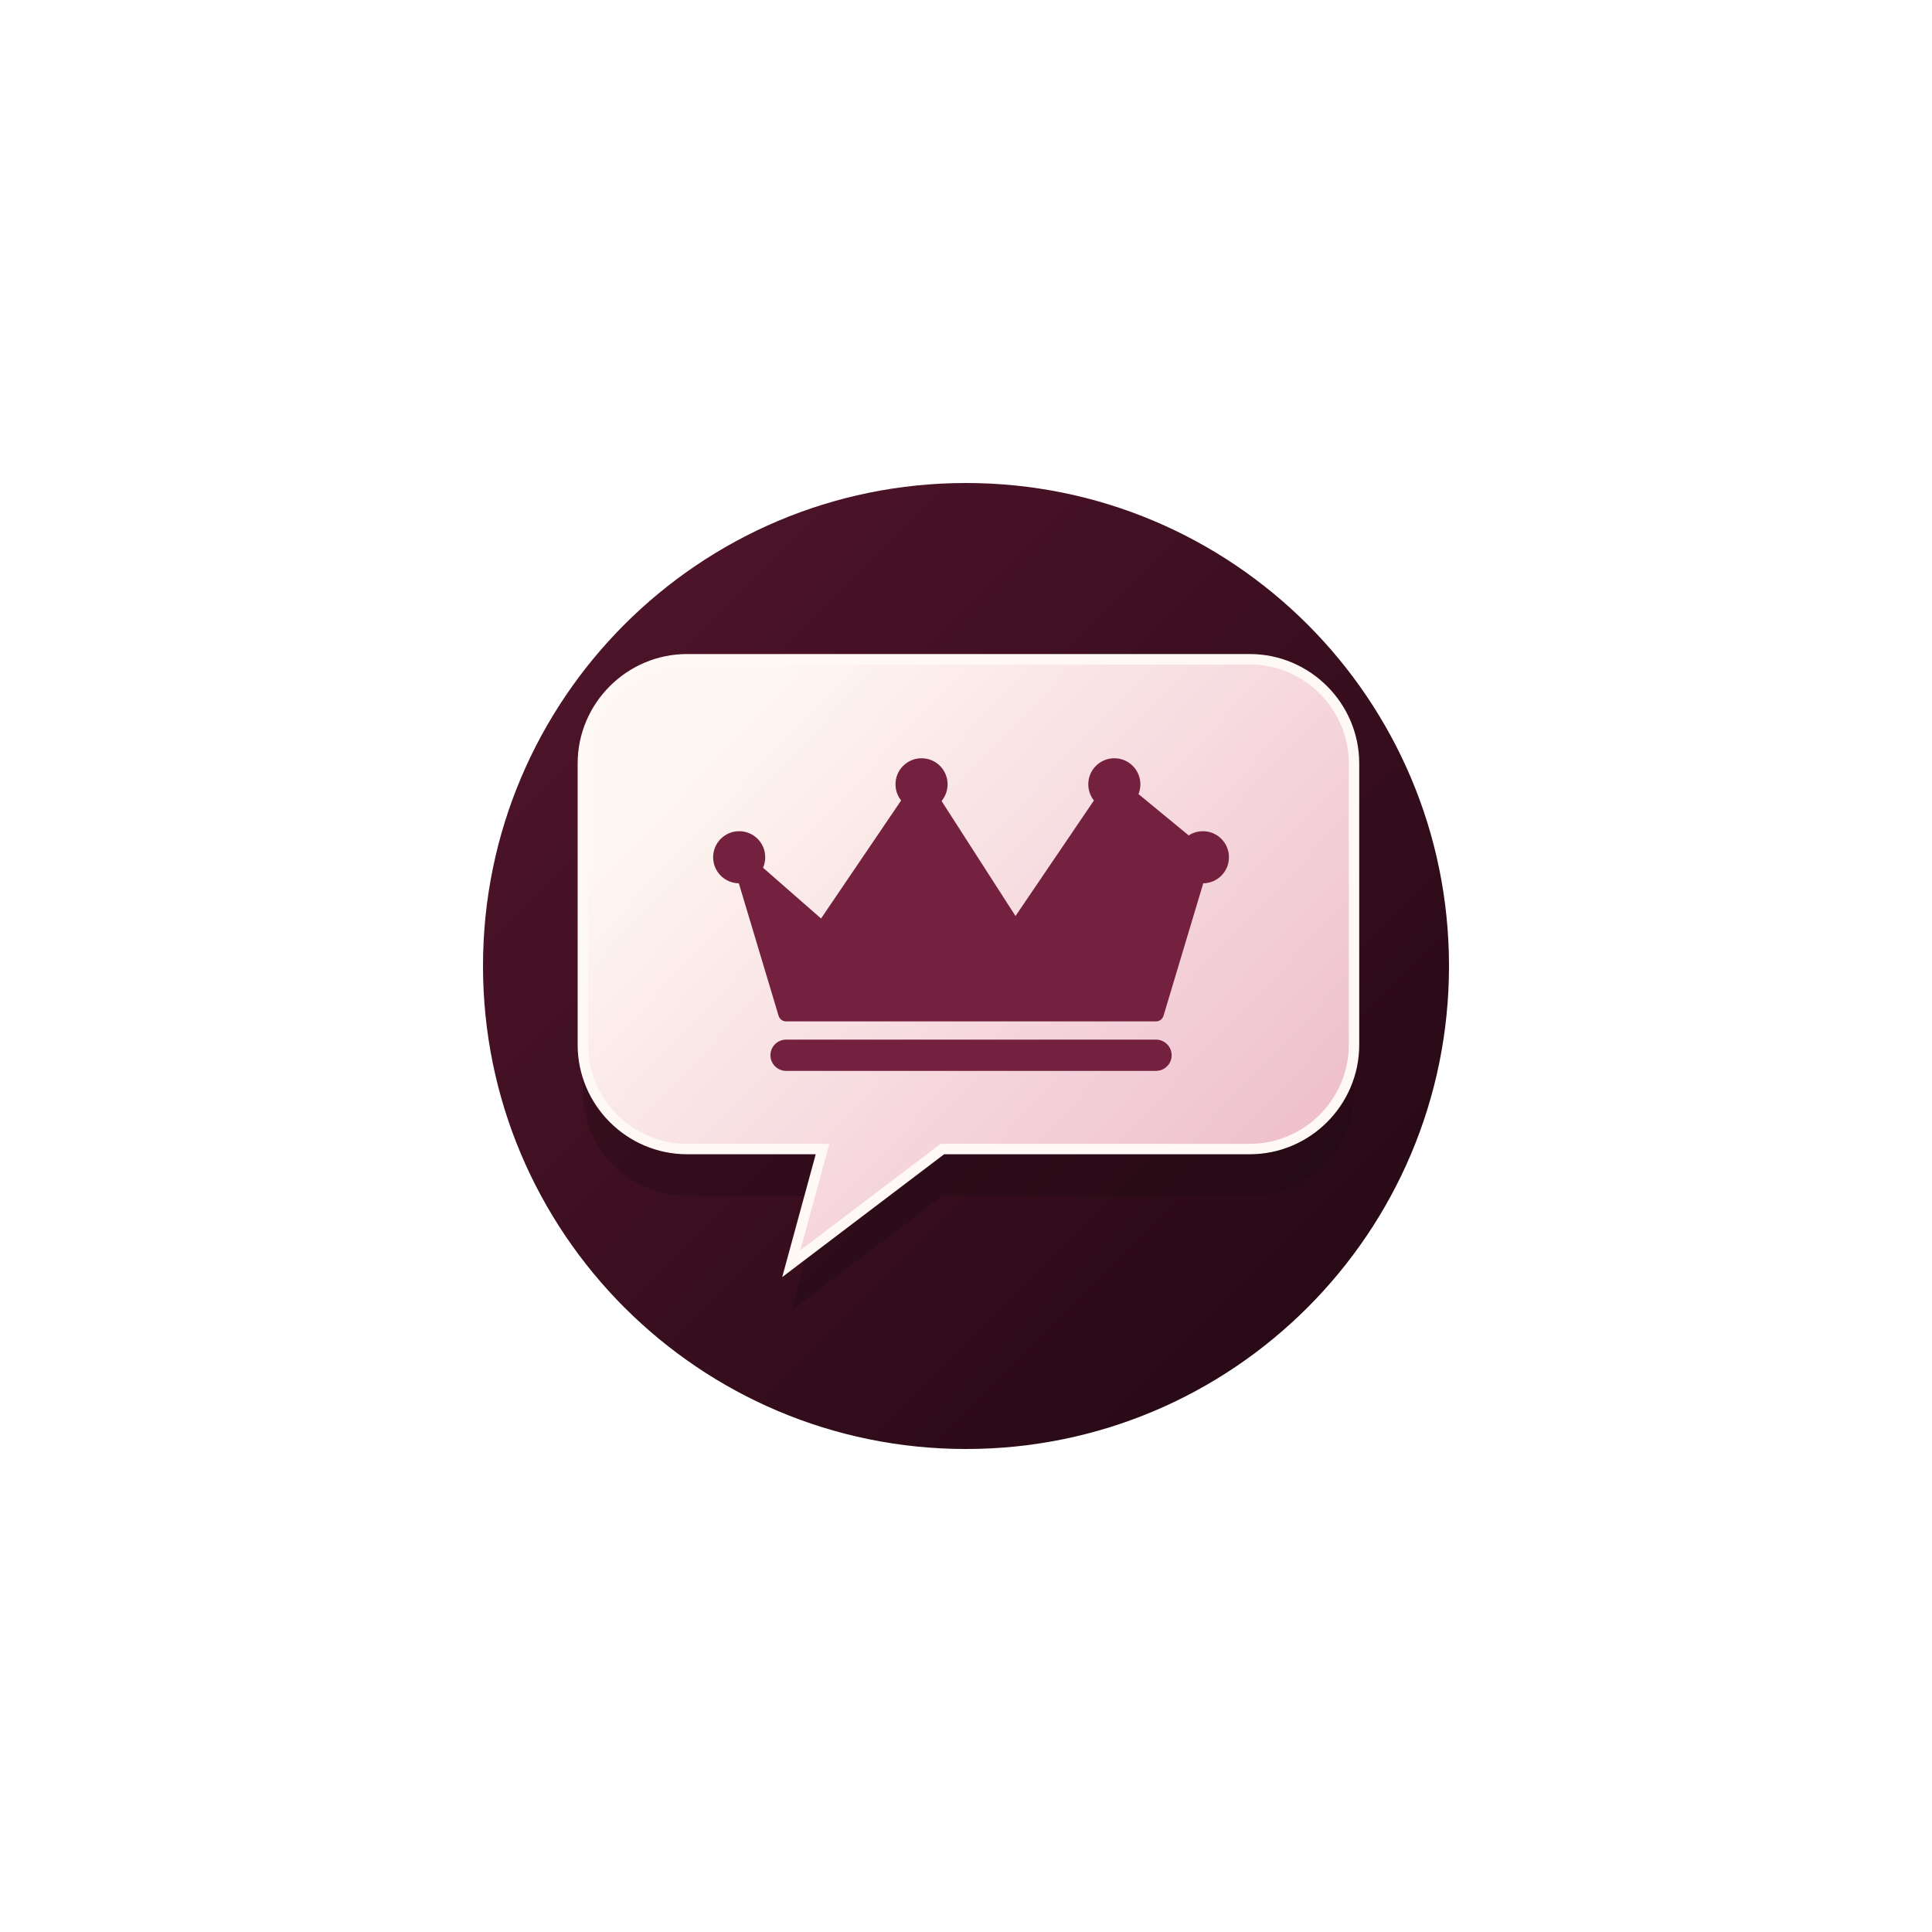
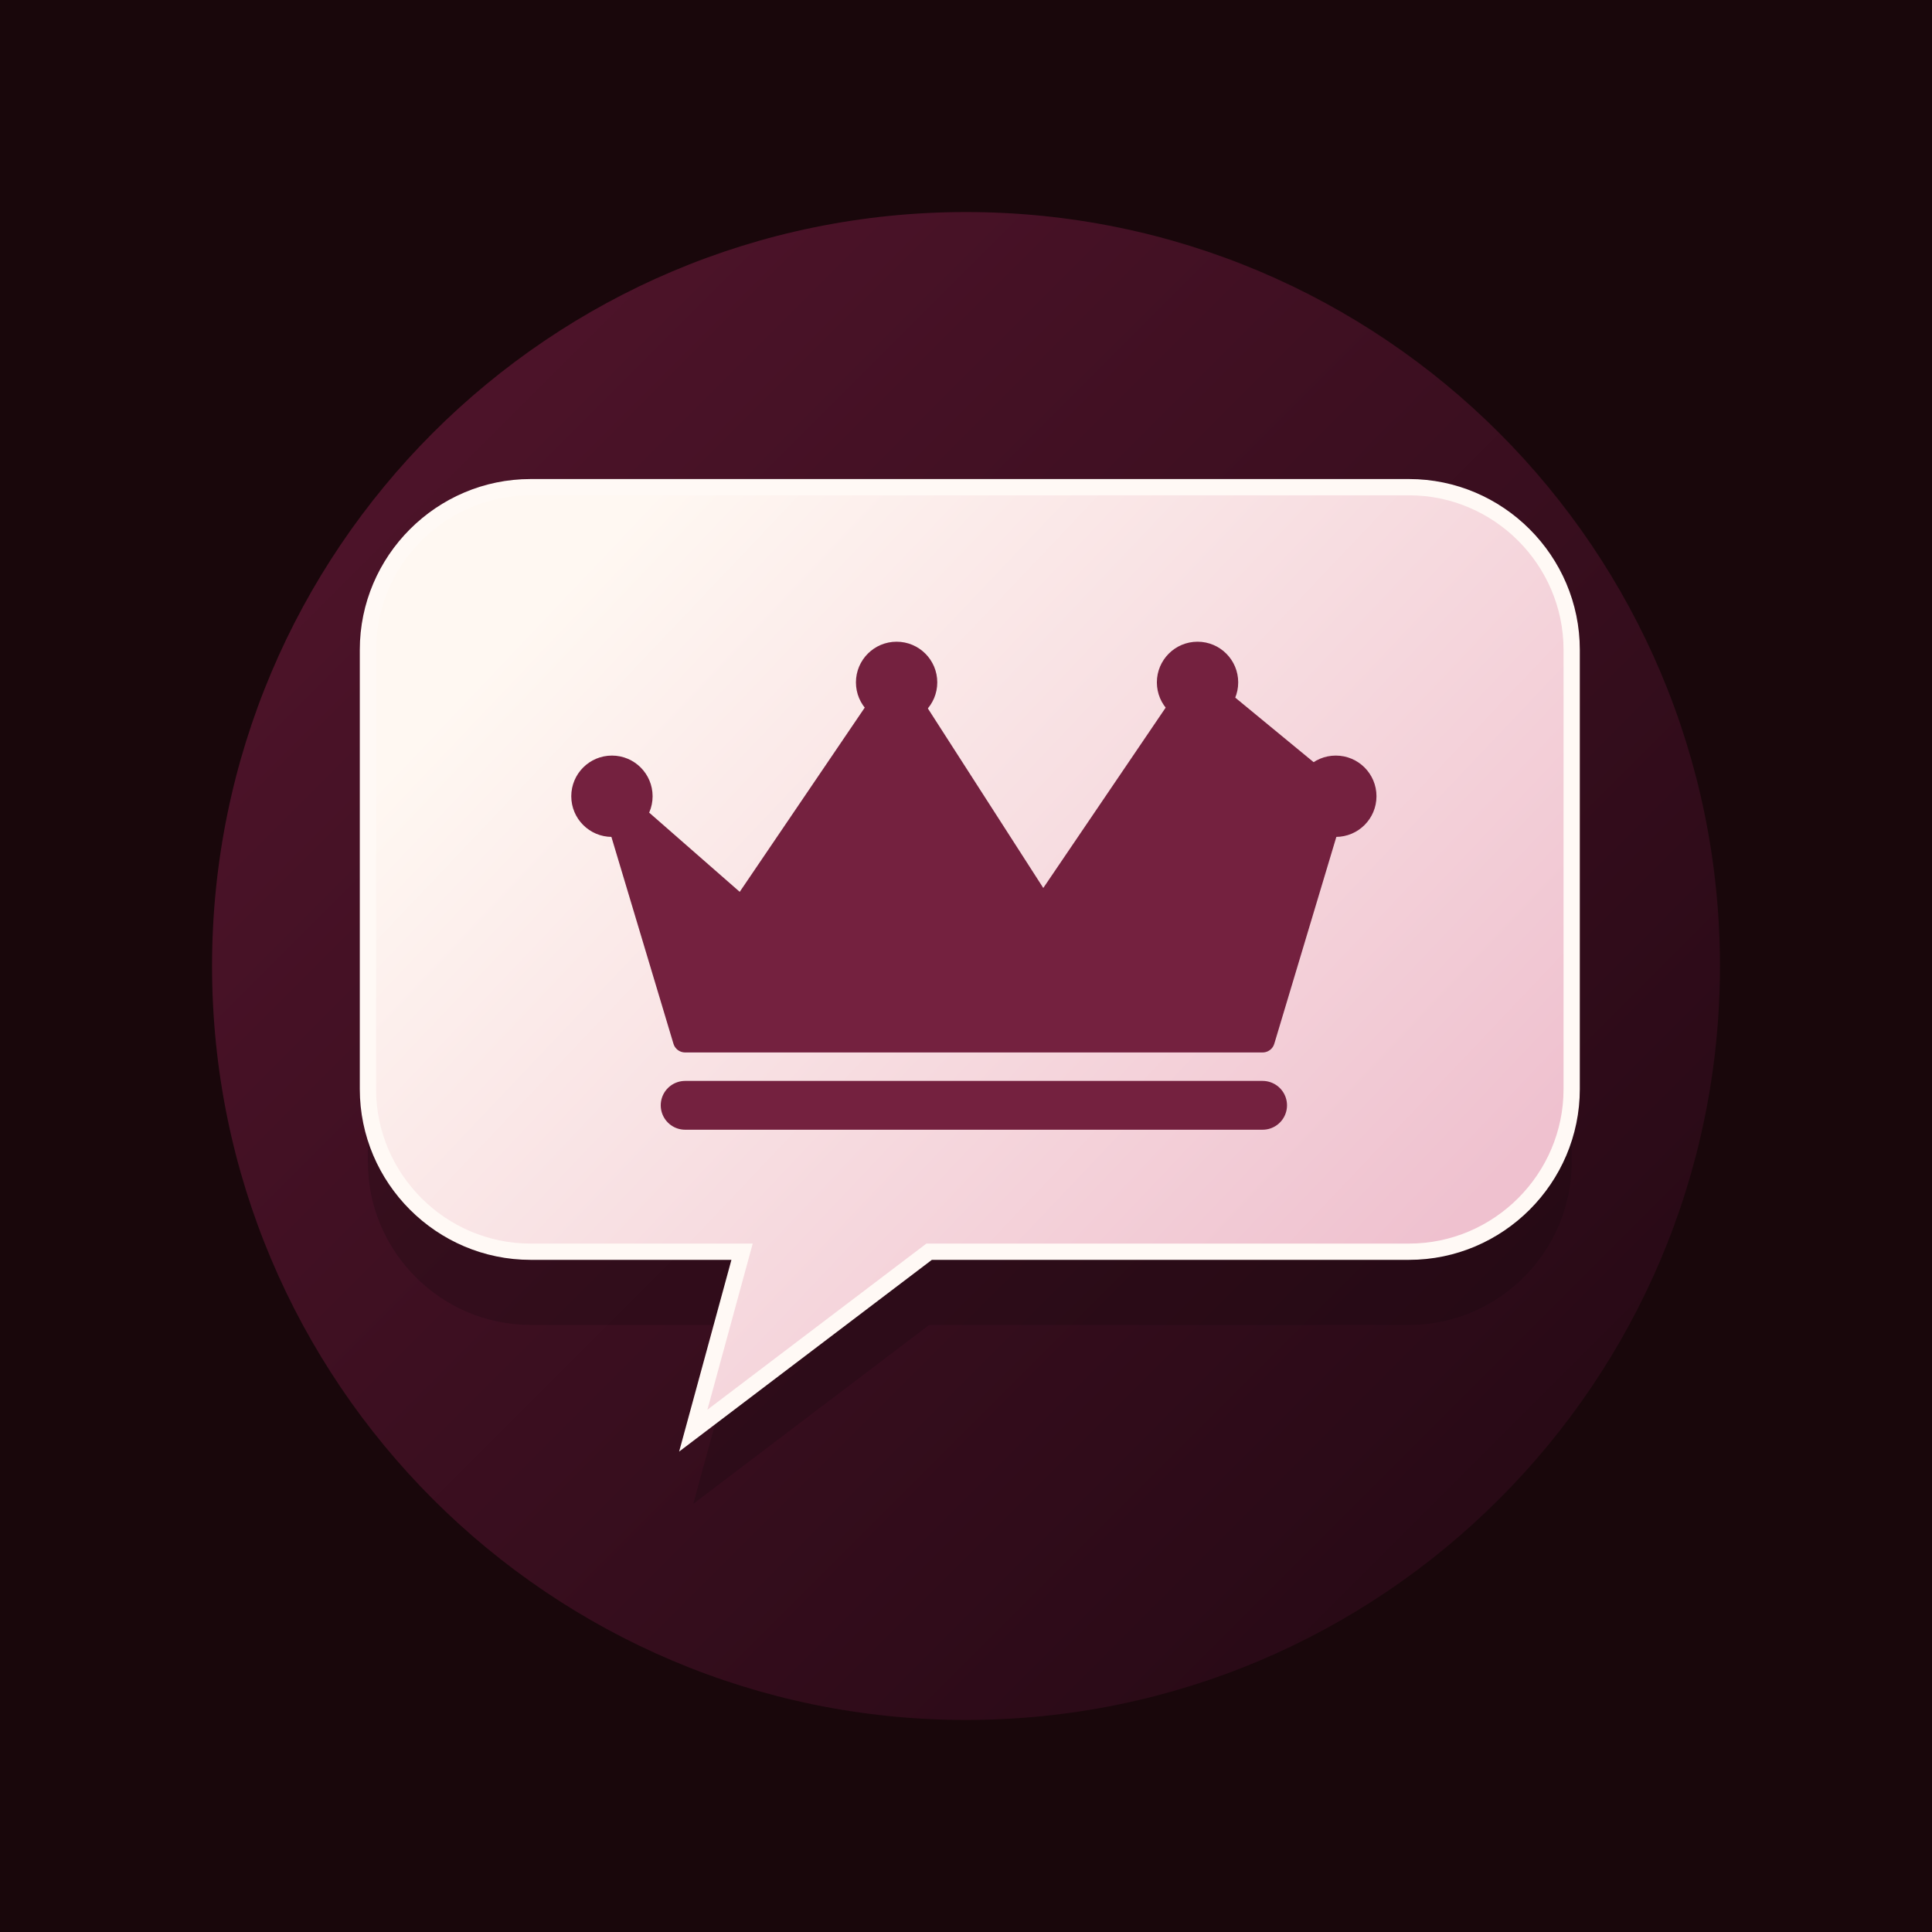
- <svg xmlns="http://www.w3.org/2000/svg" width="512" height="512" viewBox="0 0 512 512">
+ <svg xmlns="http://www.w3.org/2000/svg" width="512" height="512" viewBox="92 92 328 328">
  <defs>
    <linearGradient id="circle-bg" x1="128" y1="128" x2="384" y2="384" gradientUnits="userSpaceOnUse">
      <stop stop-color="#54152D" />
      <stop offset="1" stop-color="#210812" />
    </linearGradient>
    <linearGradient id="crown" x1="48" y1="47" x2="145" y2="139" gradientUnits="userSpaceOnUse">
      <stop stop-color="#FFF8F2" />
      <stop offset="1" stop-color="#EFC1CF" />
    </linearGradient>
  </defs>
+   <rect width="512" height="512" fill="#19070B" />
  <circle cx="256" cy="256" r="128" fill="url(#circle-bg)" />
  <g transform="translate(93.65 88.72) scale(1.7)">
    <g transform="translate(17.904 18.904) scale(0.81225)">
      <g transform="translate(0 2)">
        <path d="M42 42h108c11 0 20 9 20 20v54c0 11-9 20-20 20H91l-29 22 6-22H42c-11 0-20-9-20-20V62c0-11 9-20 20-20Z" fill="#12060D" opacity=".25" transform="translate(0 4)" />
        <path d="M42 37h108c11 0 20 9 20 20v54c0 11-9 20-20 20H91l-29 22 6-22H42c-11 0-20-9-20-20V57c0-11 9-20 20-20Z" fill="url(#crown)" stroke="#FFF9F5" stroke-width="2" />
        <path d="M52 75 68 89 87 61 105 89 124 61 141 75 132 105H61Z" fill="#74213F" stroke="#74213F" stroke-linejoin="round" stroke-width="3" />
        <path d="M61 113h71" fill="none" stroke="#74213F" stroke-width="6" stroke-linecap="round" />
        <circle cx="52" cy="75" r="5" fill="#74213F" />
        <circle cx="87" cy="61" r="5" fill="#74213F" />
        <circle cx="124" cy="61" r="5" fill="#74213F" />
        <circle cx="141" cy="75" r="5" fill="#74213F" />
      </g>
    </g>
  </g>
</svg>
